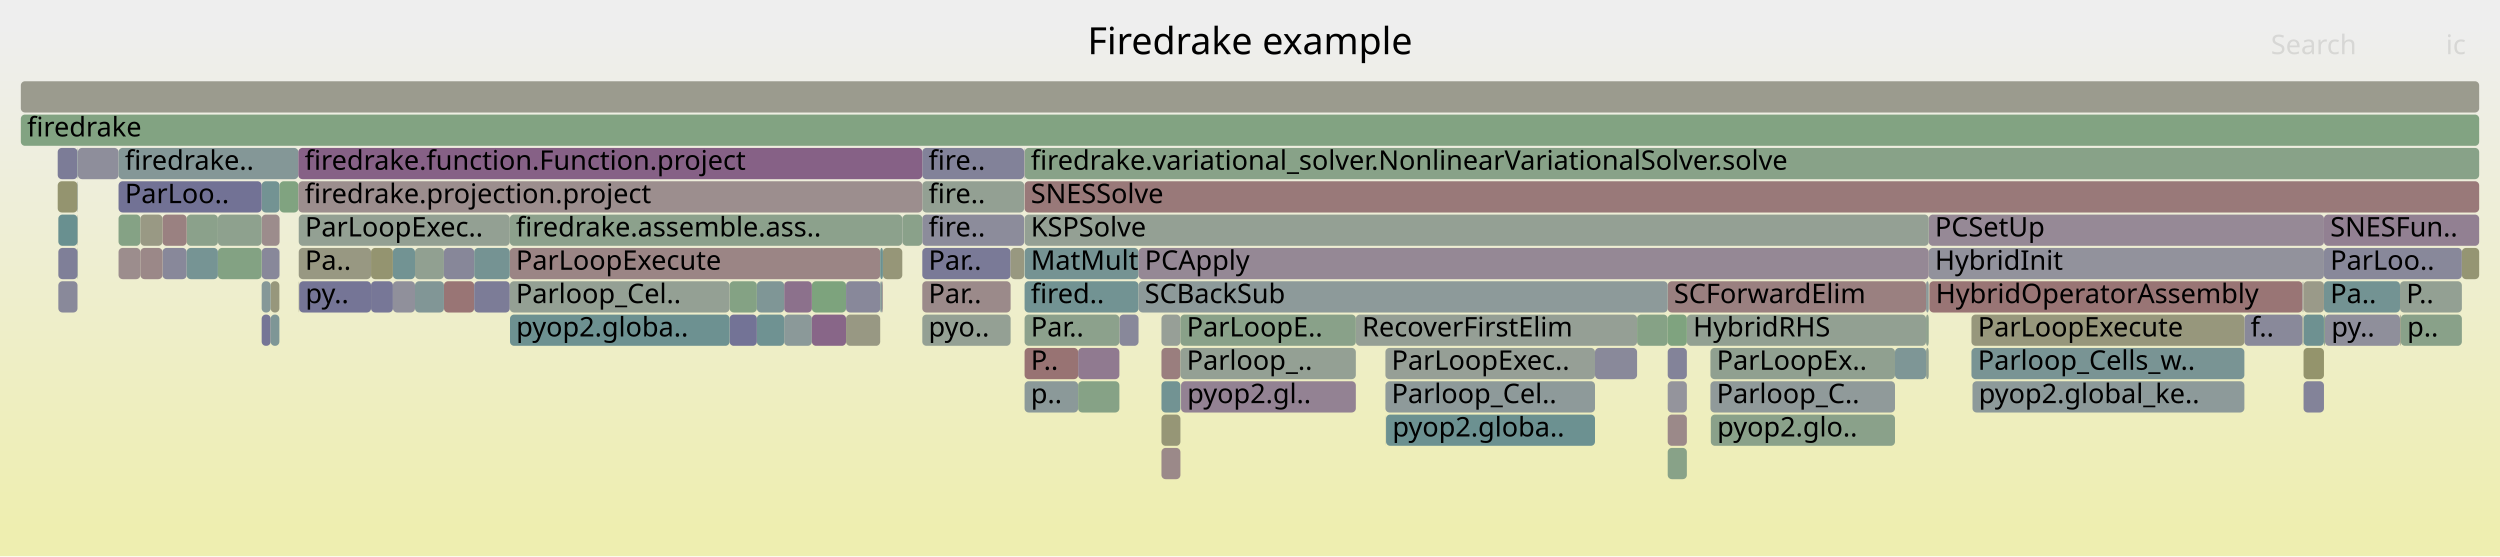
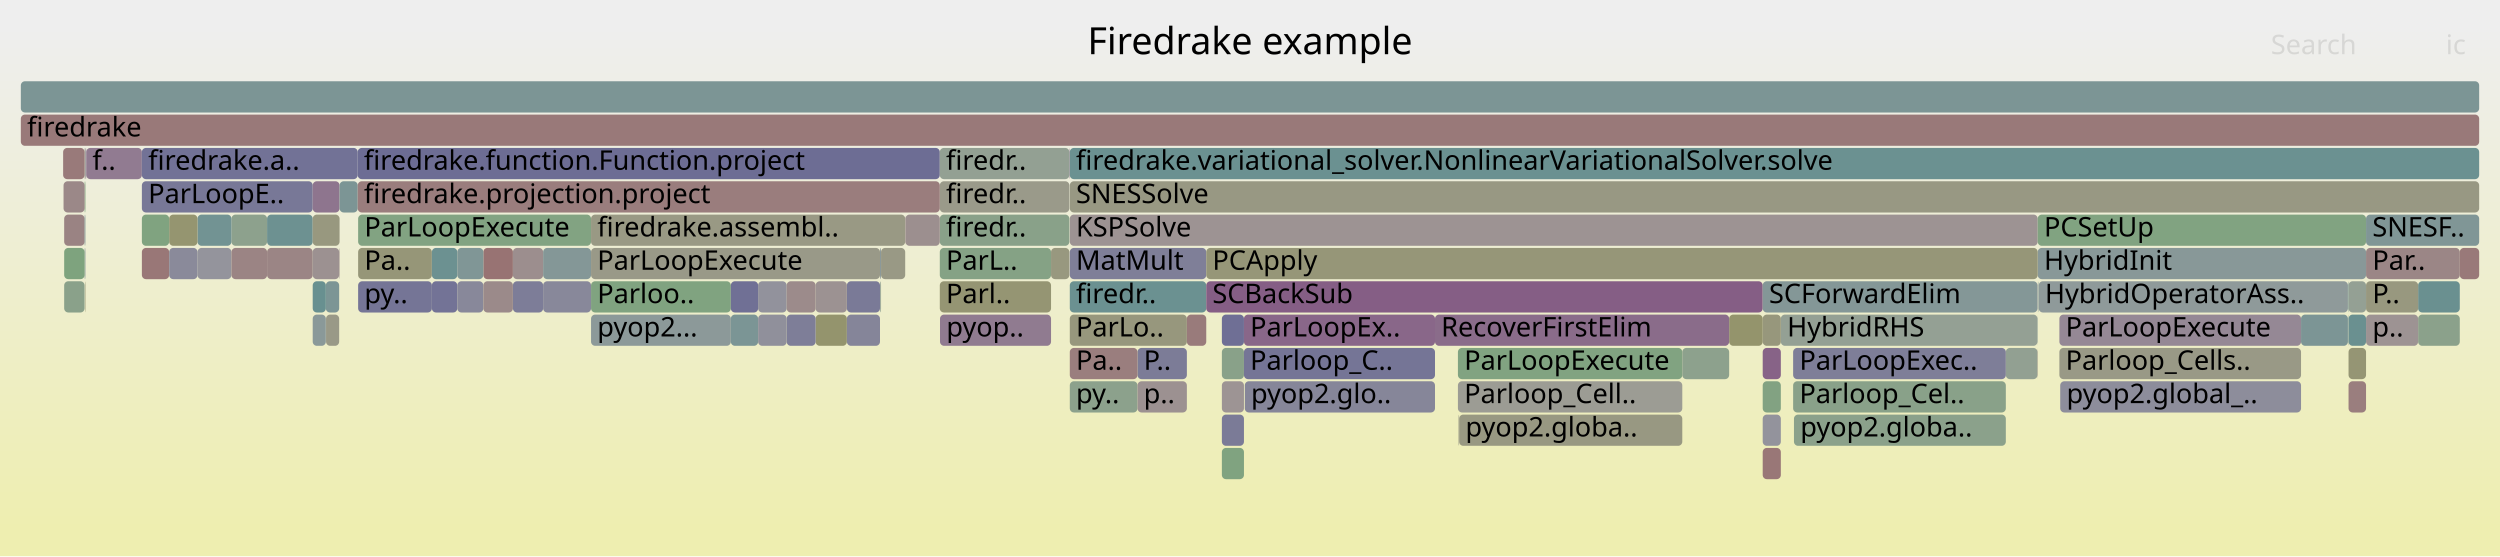
<svg xmlns="http://www.w3.org/2000/svg" version="1.1" width="1200" height="267" viewBox="0 0 1200 267">
  <defs>
    <linearGradient id="background" y1="0" y2="1" x1="0" x2="0">
      <stop stop-color="#eeeeee" offset="5%" />
      <stop stop-color="#eeeeb0" offset="95%" />
    </linearGradient>
  </defs>
  <style type="text/css">
	text { font-family:Verdana; font-size:13px; fill:rgb(0,0,0); }
	#search, #ignorecase { opacity:0.1; cursor:pointer; }
	#search:hover, #search.show, #ignorecase:hover, #ignorecase.show { opacity:1; }
	#subtitle { text-anchor:middle; font-color:rgb(160,160,160); }
	#title { text-anchor:middle; font-size:18px}
	#unzoom { cursor:pointer; }
	#frames &gt; *:hover { stroke:black; stroke-width:0.5; cursor:pointer; }
	.hide { display:none; }
	.parent { opacity:0.5; }
</style>
  <rect x="0.0" y="0" width="1200.0" height="267.0" fill="url(#background)" />
  <text id="title" x="600.00" y="26">Firedrake example</text>
  <text id="details" x="10.00" y="249"> </text>
  <text id="unzoom" x="10.00" y="26" class="hide">Reset Zoom</text>
  <text id="search" x="1090.00" y="26">Search</text>
  <text id="ignorecase" x="1174.00" y="26">ic</text>
  <text id="matched" x="1090.00" y="249"> </text>
  <g id="frames">
    <g>
-       <rect x="178.1" y="119" width="10.5" height="15.0" fill="rgb(148.419,148.419,111.568)" rx="2" ry="2" />
-       <text x="181.15" y="129.5" />
-     </g>
-     <g>
-       <rect x="491.8" y="167" width="25.7" height="15.0" fill="rgb(152.336,114.579,114.579)" rx="2" ry="2" />
-       <text x="494.79" y="177.5">P..</text>
-     </g>
-     <g>
-       <rect x="491.8" y="87" width="698.2" height="15.0" fill="rgb(153.18,121.046,121.046)" rx="2" ry="2" />
-       <text x="494.79" y="97.5">SNESSolve</text>
-     </g>
-     <g>
-       <rect x="56.9" y="103" width="10.5" height="15.0" fill="rgb(132.916,162.083,132.916)" rx="2" ry="2" />
-       <text x="59.95" y="113.5" />
-     </g>
-     <g>
-       <rect x="442.7" y="119" width="42.4" height="15.0" fill="rgb(121.513,121.513,150.938)" rx="2" ry="2" />
-       <text x="445.69" y="129.5">Par..</text>
-     </g>
-     <g>
-       <rect x="809.7" y="151" width="114.8" height="15.0" fill="rgb(145.959,159.96,145.959)" rx="2" ry="2" />
-       <text x="812.70" y="161.5">HybridRHS</text>
-     </g>
-     <g>
-       <rect x="1105.7" y="167" width="9.8" height="15.0" fill="rgb(147.752,147.752,108.339)" rx="2" ry="2" />
-       <text x="1108.73" y="177.5" />
-     </g>
-     <g>
-       <rect x="213.1" y="135" width="14.5" height="15.0" fill="rgb(152.607,116.652,116.652)" rx="2" ry="2" />
-       <text x="216.07" y="145.5" />
-     </g>
-     <g>
-       <rect x="227.6" y="135" width="17.1" height="15.0" fill="rgb(123.619,123.619,151.346)" rx="2" ry="2" />
-       <text x="230.61" y="145.5" />
-     </g>
-     <g>
-       <rect x="143.4" y="119" width="34.7" height="15.0" fill="rgb(152.25,152.25,130.136)" rx="2" ry="2" />
-       <text x="146.40" y="129.5">Pa..</text>
-     </g>
-     <g>
-       <rect x="125.6" y="103" width="8.6" height="15.0" fill="rgb(155.7,140.366,140.366)" rx="2" ry="2" />
-       <text x="128.56" y="113.5" />
-     </g>
-     <g>
-       <rect x="491.8" y="119" width="54.7" height="15.0" fill="rgb(117.169,147.414,147.414)" rx="2" ry="2" />
-       <text x="494.79" y="129.5">MatMult</text>
-     </g>
-     <g>
-       <rect x="125.6" y="87" width="8.6" height="15.0" fill="rgb(114.686,146.77,146.77)" rx="2" ry="2" />
-       <text x="128.56" y="97.5" />
-     </g>
-     <g>
-       <rect x="800.5" y="183" width="9.2" height="15.0" fill="rgb(148.039,148.039,156.072)" rx="2" ry="2" />
-       <text x="803.48" y="193.5" />
-     </g>
-     <g>
-       <rect x="27.7" y="71" width="9.5" height="15.0" fill="rgb(124.196,124.196,151.457)" rx="2" ry="2" />
-       <text x="30.70" y="81.5" />
-     </g>
-     <g>
-       <rect x="104.6" y="103" width="21.0" height="15.0" fill="rgb(142.464,160.529,142.464)" rx="2" ry="2" />
-       <text x="107.60" y="113.5" />
-     </g>
-     <g>
-       <rect x="389.7" y="135" width="16.4" height="15.0" fill="rgb(125.383,163.31,125.383)" rx="2" ry="2" />
-       <text x="392.73" y="145.5" />
-     </g>
-     <g>
-       <rect x="557.5" y="199" width="9.1" height="15.0" fill="rgb(149.782,149.782,118.176)" rx="2" ry="2" />
-       <text x="560.52" y="209.5" />
-     </g>
-     <g>
-       <rect x="78.0" y="119" width="11.6" height="15.0" fill="rgb(136.362,136.362,153.812)" rx="2" ry="2" />
-       <text x="80.97" y="129.5" />
-     </g>
-     <g>
-       <rect x="517.5" y="167" width="19.8" height="15.0" fill="rgb(143.81,121.639,143.81)" rx="2" ry="2" />
-       <text x="520.48" y="177.5" />
-     </g>
-     <g>
-       <rect x="37.4" y="71" width="19.5" height="15.0" fill="rgb(141.839,141.839,154.872)" rx="2" ry="2" />
-       <text x="40.44" y="81.5" />
-     </g>
-     <g>
-       <rect x="924.5" y="167" width="1.3" height="15.0" fill="rgb(144.538,160.191,144.538)" rx="2" ry="2" />
-       <text x="927.54" y="177.5" />
-     </g>
-     <g>
-       <rect x="1152.0" y="151" width="0.4" height="15.0" fill="rgb(152.44,152.44,131.057)" rx="2" ry="2" />
-       <text x="1155.03" y="161.5" />
-     </g>
-     <g>
-       <rect x="1116.0" y="151" width="36.0" height="15.0" fill="rgb(142.88,142.88,155.074)" rx="2" ry="2" />
-       <text x="1119.03" y="161.5">py..</text>
-     </g>
-     <g>
-       <rect x="800.5" y="167" width="9.2" height="15.0" fill="rgb(130.879,130.879,152.751)" rx="2" ry="2" />
-       <text x="803.48" y="177.5" />
-     </g>
-     <g>
-       <rect x="350.2" y="135" width="13.1" height="15.0" fill="rgb(131.549,162.306,131.549)" rx="2" ry="2" />
-       <text x="353.20" y="145.5" />
-     </g>
-     <g>
-       <rect x="27.7" y="87" width="9.5" height="15.0" fill="rgb(148.349,148.349,111.229)" rx="2" ry="2" />
-       <text x="30.70" y="97.5" />
-     </g>
-     <g>
-       <rect x="1105.7" y="151" width="9.8" height="15.0" fill="rgb(109.505,145.427,145.427)" rx="2" ry="2" />
-       <text x="1108.73" y="161.5" />
-     </g>
-     <g>
-       <rect x="1115.5" y="103" width="74.5" height="15.0" fill="rgb(146.463,128.435,146.463)" rx="2" ry="2" />
-       <text x="1118.52" y="113.5">SNESFun..</text>
-     </g>
-     <g>
-       <rect x="376.4" y="151" width="13.3" height="15.0" fill="rgb(138.835,153.031,153.031)" rx="2" ry="2" />
-       <text x="379.43" y="161.5" />
-     </g>
-     <g>
-       <rect x="37.2" y="119" width="0.2" height="15.0" fill="rgb(135.012,161.742,135.012)" rx="2" ry="2" />
-       <text x="40.25" y="129.5" />
-     </g>
-     <g>
-       <rect x="89.6" y="103" width="15.0" height="15.0" fill="rgb(139.164,161.066,139.164)" rx="2" ry="2" />
-       <text x="92.63" y="113.5" />
-     </g>
-     <g>
-       <rect x="37.2" y="87" width="0.2" height="15.0" fill="rgb(135.421,152.146,152.146)" rx="2" ry="2" />
-       <text x="40.25" y="97.5" />
-     </g>
-     <g>
-       <rect x="199.2" y="119" width="13.9" height="15.0" fill="rgb(144.959,160.123,144.959)" rx="2" ry="2" />
-       <text x="202.17" y="129.5" />
-     </g>
-     <g>
-       <rect x="442.7" y="87" width="48.9" height="15.0" fill="rgb(146.77,159.828,146.77)" rx="2" ry="2" />
-       <text x="445.69" y="97.5">fire..</text>
-     </g>
-     <g>
-       <rect x="926.1" y="135" width="179.1" height="15.0" fill="rgb(152.712,117.455,117.455)" rx="2" ry="2" />
-       <text x="929.14" y="145.5">HybridOperatorAssembly</text>
-     </g>
-     <g>
-       <rect x="56.9" y="119" width="10.5" height="15.0" fill="rgb(155.774,140.935,140.935)" rx="2" ry="2" />
-       <text x="59.95" y="129.5" />
-     </g>
-     <g>
-       <rect x="485.1" y="119" width="6.5" height="15.0" fill="rgb(151.708,151.708,127.506)" rx="2" ry="2" />
-       <text x="488.08" y="129.5" />
-     </g>
-     <g>
-       <rect x="1115.5" y="135" width="36.5" height="15.0" fill="rgb(115.407,146.957,146.957)" rx="2" ry="2" />
-       <text x="1118.52" y="145.5">Pa..</text>
-     </g>
-     <g>
-       <rect x="143.4" y="135" width="0.2" height="15.0" fill="rgb(151.759,151.759,127.754)" rx="2" ry="2" />
-       <text x="146.40" y="145.5" />
-     </g>
-     <g>
-       <rect x="406.1" y="135" width="16.4" height="15.0" fill="rgb(136.126,136.126,153.766)" rx="2" ry="2" />
-       <text x="409.06" y="145.5" />
-     </g>
-     <g>
-       <rect x="129.9" y="135" width="4.2" height="15.0" fill="rgb(150.971,150.971,123.936)" rx="2" ry="2" />
-       <text x="132.86" y="145.5" />
-     </g>
-     <g>
-       <rect x="244.7" y="119" width="177.8" height="15.0" fill="rgb(154.772,133.254,133.254)" rx="2" ry="2" />
-       <text x="247.65" y="129.5">ParLoopExecute</text>
-     </g>
-     <g>
-       <rect x="1115.5" y="119" width="66.2" height="15.0" fill="rgb(135.758,135.758,153.695)" rx="2" ry="2" />
-       <text x="1118.52" y="129.5">ParLoo..</text>
-     </g>
-     <g>
-       <rect x="650.8" y="151" width="135.0" height="15.0" fill="rgb(149.011,159.463,149.011)" rx="2" ry="2" />
-       <text x="653.81" y="161.5">RecoverFirstElim</text>
-     </g>
-     <g>
-       <rect x="925.8" y="119" width="189.7" height="15.0" fill="rgb(145.721,145.721,155.623)" rx="2" ry="2" />
-       <text x="928.76" y="129.5">HybridInit</text>
-     </g>
-     <g>
-       <rect x="1105.6" y="135" width="0.1" height="15.0" fill="rgb(156.263,144.686,144.686)" rx="2" ry="2" />
-       <text x="1108.55" y="145.5" />
-     </g>
-     <g>
-       <rect x="1077.3" y="151" width="27.9" height="15.0" fill="rgb(136.987,136.987,153.933)" rx="2" ry="2" />
-       <text x="1080.28" y="161.5">f..</text>
-     </g>
-     <g>
-       <rect x="821.2" y="199" width="88.4" height="15.0" fill="rgb(138.033,161.251,138.033)" rx="2" ry="2" />
-       <text x="824.23" y="209.5">pyop2.glo..</text>
-     </g>
-     <g>
-       <rect x="422.5" y="135" width="0.9" height="15.0" fill="rgb(132.571,151.407,151.407)" rx="2" ry="2" />
-       <text x="425.54" y="145.5" />
-     </g>
-     <g>
-       <rect x="537.3" y="151" width="9.2" height="15.0" fill="rgb(136.153,136.153,153.772)" rx="2" ry="2" />
-       <text x="540.25" y="161.5" />
-     </g>
-     <g>
-       <rect x="244.7" y="135" width="105.5" height="15.0" fill="rgb(148.272,159.584,148.272)" rx="2" ry="2" />
-       <text x="247.65" y="145.5">Parloop_Cel..</text>
-     </g>
-     <g>
-       <rect x="78.0" y="103" width="11.6" height="15.0" fill="rgb(154.261,129.337,129.337)" rx="2" ry="2" />
-       <text x="80.97" y="113.5" />
-     </g>
-     <g>
-       <rect x="557.5" y="215" width="9.1" height="15.0" fill="rgb(155.313,137.397,137.397)" rx="2" ry="2" />
-       <text x="560.52" y="225.5" />
-     </g>
-     <g>
-       <rect x="557.5" y="151" width="9.1" height="15.0" fill="rgb(150.96,159.146,150.96)" rx="2" ry="2" />
-       <text x="560.52" y="161.5" />
-     </g>
-     <g>
-       <rect x="67.4" y="103" width="10.6" height="15.0" fill="rgb(152.714,152.714,132.381)" rx="2" ry="2" />
-       <text x="70.45" y="113.5" />
-     </g>
-     <g>
-       <rect x="800.5" y="151" width="9.2" height="15.0" fill="rgb(126.78,163.082,126.78)" rx="2" ry="2" />
-       <text x="803.48" y="161.5" />
-     </g>
-     <g>
-       <rect x="178.1" y="135" width="10.5" height="15.0" fill="rgb(119.419,119.419,150.533)" rx="2" ry="2" />
-       <text x="181.15" y="145.5" />
-     </g>
-     <g>
-       <rect x="665.3" y="199" width="100.3" height="15.0" fill="rgb(107.737,144.969,144.969)" rx="2" ry="2" />
-       <text x="668.34" y="209.5">pyop2.globa..</text>
-     </g>
-     <g>
-       <rect x="442.7" y="151" width="42.4" height="15.0" fill="rgb(148.369,159.568,148.369)" rx="2" ry="2" />
-       <text x="445.69" y="161.5">pyo..</text>
-     </g>
-     <g>
-       <rect x="28.0" y="135" width="9.2" height="15.0" fill="rgb(136.735,136.735,153.884)" rx="2" ry="2" />
-       <text x="31.05" y="145.5" />
-     </g>
-     <g>
-       <rect x="800.5" y="215" width="9.2" height="15.0" fill="rgb(135.541,161.656,135.541)" rx="2" ry="2" />
-       <text x="803.48" y="225.5" />
-     </g>
-     <g>
-       <rect x="491.8" y="183" width="25.7" height="15.0" fill="rgb(138.97,153.066,153.066)" rx="2" ry="2" />
-       <text x="494.79" y="193.5">p..</text>
-     </g>
-     <g>
-       <rect x="1115.5" y="151" width="0.5" height="15.0" fill="rgb(139.506,161.011,139.506)" rx="2" ry="2" />
-       <text x="1118.52" y="161.5" />
-     </g>
-     <g>
-       <rect x="1152.4" y="151" width="29.3" height="15.0" fill="rgb(137.038,161.412,137.038)" rx="2" ry="2" />
-       <text x="1155.43" y="161.5">p..</text>
-     </g>
-     <g>
-       <rect x="946.8" y="183" width="130.5" height="15.0" fill="rgb(140.792,153.539,153.539)" rx="2" ry="2" />
-       <text x="949.76" y="193.5">pyop2.global_ke..</text>
-     </g>
-     <g>
-       <rect x="517.5" y="183" width="19.8" height="15.0" fill="rgb(134.216,161.872,134.216)" rx="2" ry="2" />
-       <text x="520.48" y="193.5" />
-     </g>
-     <g>
-       <rect x="37.2" y="71" width="0.2" height="15.0" fill="rgb(130.717,150.927,150.927)" rx="2" ry="2" />
-       <text x="40.25" y="81.5" />
-     </g>
-     <g>
-       <rect x="227.6" y="119" width="17.1" height="15.0" fill="rgb(117.051,147.384,147.384)" rx="2" ry="2" />
-       <text x="230.61" y="129.5" />
-     </g>
-     <g>
-       <rect x="557.5" y="183" width="9.1" height="15.0" fill="rgb(113.864,146.557,146.557)" rx="2" ry="2" />
-       <text x="560.52" y="193.5" />
-     </g>
-     <g>
-       <rect x="10.0" y="39" width="1180.0" height="15.0" fill="rgb(154.795,154.795,142.47)" rx="2" ry="2" />
+       <rect x="283.7" y="135" width="67.1" height="15.0" fill="rgb(127.813,162.914,127.813)" rx="2" ry="2" />
+       <text x="286.69" y="145.5">Parloo..</text>
+     </g>
+     <g>
+       <rect x="846.1" y="183" width="8.7" height="15.0" fill="rgb(130.436,162.487,130.436)" rx="2" ry="2" />
+       <text x="849.12" y="193.5" />
+     </g>
+     <g>
+       <rect x="451.1" y="87" width="62.2" height="15.0" fill="rgb(153.949,153.949,138.368)" rx="2" ry="2" />
+       <text x="454.10" y="97.5">firedr..</text>
+     </g>
+     <g>
+       <rect x="128.2" y="119" width="21.9" height="15.0" fill="rgb(154.71,132.776,132.776)" rx="2" ry="2" />
+       <text x="131.17" y="129.5" />
+     </g>
+     <g>
+       <rect x="513.5" y="103" width="464.6" height="15.0" fill="rgb(156.53,146.727,146.727)" rx="2" ry="2" />
+       <text x="516.48" y="113.5">KSPSolve</text>
+     </g>
+     <g>
+       <rect x="1135.7" y="103" width="54.3" height="15.0" fill="rgb(128.443,150.337,150.337)" rx="2" ry="2" />
+       <text x="1138.74" y="113.5">SNESF..</text>
+     </g>
+     <g>
+       <rect x="150.1" y="151" width="6.3" height="15.0" fill="rgb(138.238,152.876,152.876)" rx="2" ry="2" />
+       <text x="153.14" y="161.5" />
+     </g>
+     <g>
+       <rect x="434.5" y="103" width="0.1" height="15.0" fill="rgb(154.061,127.804,127.804)" rx="2" ry="2" />
+       <text x="437.47" y="113.5" />
+     </g>
+     <g>
+       <rect x="586.5" y="183" width="10.6" height="15.0" fill="rgb(156.69,147.959,147.959)" rx="2" ry="2" />
+       <text x="589.47" y="193.5" />
+     </g>
+     <g>
+       <rect x="283.7" y="151" width="67.1" height="15.0" fill="rgb(140.361,153.427,153.427)" rx="2" ry="2" />
+       <text x="286.69" y="161.5">pyop2...</text>
+     </g>
+     <g>
+       <rect x="207.3" y="135" width="12.2" height="15.0" fill="rgb(115.354,115.354,149.746)" rx="2" ry="2" />
+       <text x="210.31" y="145.5" />
+     </g>
+     <g>
+       <rect x="513.5" y="135" width="65.5" height="15.0" fill="rgb(107.474,144.901,144.901)" rx="2" ry="2" />
+       <text x="516.48" y="145.5">firedr..</text>
+     </g>
+     <g>
+       <rect x="451.1" y="103" width="62.2" height="15.0" fill="rgb(136.83,161.446,136.83)" rx="2" ry="2" />
+       <text x="454.10" y="113.5">firedr..</text>
+     </g>
+     <g>
+       <rect x="30.8" y="135" width="9.8" height="15.0" fill="rgb(138.383,161.193,138.383)" rx="2" ry="2" />
+       <text x="33.76" y="145.5" />
+     </g>
+     <g>
+       <rect x="861.1" y="199" width="101.7" height="15.0" fill="rgb(139.287,161.046,139.287)" rx="2" ry="2" />
+       <text x="864.14" y="209.5">pyop2.globa..</text>
+     </g>
+     <g>
+       <rect x="988.5" y="167" width="116.0" height="15.0" fill="rgb(152.95,152.95,133.525)" rx="2" ry="2" />
+       <text x="991.49" y="177.5">Parloop_Cells..</text>
+     </g>
+     <g>
+       <rect x="597.1" y="151" width="91.7" height="15.0" fill="rgb(136.582,103.116,136.582)" rx="2" ry="2" />
+       <text x="600.06" y="161.5">ParLoopEx..</text>
+     </g>
+     <g>
+       <rect x="422.4" y="135" width="0.3" height="15.0" fill="rgb(146.508,146.508,155.776)" rx="2" ry="2" />
+       <text x="425.37" y="145.5" />
+     </g>
+     <g>
+       <rect x="111.1" y="103" width="17.1" height="15.0" fill="rgb(140.533,160.844,140.533)" rx="2" ry="2" />
+       <text x="114.07" y="113.5" />
+     </g>
+     <g>
+       <rect x="854.8" y="151" width="123.2" height="15.0" fill="rgb(147.839,159.654,147.839)" rx="2" ry="2" />
+       <text x="857.84" y="161.5">HybridRHS</text>
+     </g>
+     <g>
+       <rect x="10.0" y="55" width="1180.0" height="15.0" fill="rgb(153.18,121.05,121.05)" rx="2" ry="2" />
+       <text x="13.00" y="65.5">firedrake</text>
+     </g>
+     <g>
+       <rect x="1127.2" y="135" width="0.1" height="15.0" fill="rgb(142.081,153.873,153.873)" rx="2" ry="2" />
+       <text x="1130.20" y="145.5" />
+     </g>
+     <g>
+       <rect x="232.0" y="119" width="14.2" height="15.0" fill="rgb(152.363,114.786,114.786)" rx="2" ry="2" />
+       <text x="234.96" y="129.5" />
+     </g>
+     <g>
+       <rect x="988.9" y="183" width="115.6" height="15.0" fill="rgb(141.378,141.378,154.783)" rx="2" ry="2" />
+       <text x="991.94" y="193.5">pyop2.global_..</text>
+     </g>
+     <g>
+       <rect x="156.4" y="135" width="6.4" height="15.0" fill="rgb(123.687,149.104,149.104)" rx="2" ry="2" />
+       <text x="159.41" y="145.5" />
+     </g>
+     <g>
+       <rect x="246.2" y="135" width="14.5" height="15.0" fill="rgb(124.898,124.898,151.593)" rx="2" ry="2" />
+       <text x="249.24" y="145.5" />
+     </g>
+     <g>
+       <rect x="10.0" y="39" width="1180.0" height="15.0" fill="rgb(124.397,149.288,149.288)" rx="2" ry="2" />
      <text x="13.00" y="49.5" />
    </g>
    <g>
-       <rect x="213.1" y="119" width="14.5" height="15.0" fill="rgb(134.527,134.527,153.457)" rx="2" ry="2" />
-       <text x="216.07" y="129.5" />
-     </g>
-     <g>
-       <rect x="37.2" y="103" width="0.2" height="15.0" fill="rgb(152.028,152.028,129.056)" rx="2" ry="2" />
-       <text x="40.25" y="113.5" />
-     </g>
-     <g>
-       <rect x="800.5" y="135" width="124.0" height="15.0" fill="rgb(154.098,128.088,128.088)" rx="2" ry="2" />
-       <text x="803.48" y="145.5">SCForwardElim</text>
-     </g>
-     <g>
-       <rect x="376.4" y="135" width="13.3" height="15.0" fill="rgb(140.495,113.144,140.495)" rx="2" ry="2" />
-       <text x="379.43" y="145.5" />
-     </g>
-     <g>
-       <rect x="442.7" y="135" width="42.4" height="15.0" fill="rgb(155.428,138.281,138.281)" rx="2" ry="2" />
-       <text x="445.69" y="145.5">Par..</text>
-     </g>
-     <g>
-       <rect x="665.0" y="167" width="100.6" height="15.0" fill="rgb(150.131,159.281,150.131)" rx="2" ry="2" />
-       <text x="667.95" y="177.5">ParLoopExec..</text>
-     </g>
-     <g>
-       <rect x="491.8" y="151" width="45.5" height="15.0" fill="rgb(139.681,160.982,139.681)" rx="2" ry="2" />
-       <text x="494.79" y="161.5">Par..</text>
-     </g>
-     <g>
-       <rect x="28.0" y="119" width="9.2" height="15.0" fill="rgb(126.919,126.919,151.984)" rx="2" ry="2" />
-       <text x="31.05" y="129.5" />
-     </g>
-     <g>
-       <rect x="442.7" y="103" width="48.9" height="15.0" fill="rgb(140.498,140.498,154.613)" rx="2" ry="2" />
-       <text x="445.69" y="113.5">fire..</text>
-     </g>
-     <g>
-       <rect x="423.4" y="135" width="0.4" height="15.0" fill="rgb(156.123,143.613,143.613)" rx="2" ry="2" />
-       <text x="426.43" y="145.5" />
-     </g>
-     <g>
-       <rect x="1105.7" y="183" width="9.8" height="15.0" fill="rgb(130.981,130.981,152.77)" rx="2" ry="2" />
-       <text x="1108.73" y="193.5" />
-     </g>
-     <g>
-       <rect x="143.6" y="135" width="34.5" height="15.0" fill="rgb(116.575,116.575,149.982)" rx="2" ry="2" />
-       <text x="146.60" y="145.5">py..</text>
-     </g>
-     <g>
-       <rect x="925.8" y="103" width="189.7" height="15.0" fill="rgb(149.764,136.895,149.764)" rx="2" ry="2" />
-       <text x="928.76" y="113.5">PCSetUp</text>
-     </g>
-     <g>
-       <rect x="442.7" y="71" width="48.9" height="15.0" fill="rgb(129.898,129.898,152.561)" rx="2" ry="2" />
-       <text x="445.69" y="81.5">fire..</text>
-     </g>
-     <g>
-       <rect x="946.3" y="167" width="131.0" height="15.0" fill="rgb(120.821,148.361,148.361)" rx="2" ry="2" />
-       <text x="949.35" y="177.5">Parloop_Cells_w..</text>
-     </g>
-     <g>
-       <rect x="125.6" y="151" width="4.3" height="15.0" fill="rgb(118.371,118.371,150.33)" rx="2" ry="2" />
-       <text x="128.56" y="161.5" />
-     </g>
-     <g>
-       <rect x="56.9" y="71" width="86.3" height="15.0" fill="rgb(131.718,151.186,151.186)" rx="2" ry="2" />
-       <text x="59.95" y="81.5">firedrake..</text>
-     </g>
-     <g>
-       <rect x="491.8" y="135" width="54.7" height="15.0" fill="rgb(113.932,146.575,146.575)" rx="2" ry="2" />
-       <text x="494.79" y="145.5">fired..</text>
-     </g>
-     <g>
-       <rect x="134.1" y="119" width="0.1" height="15.0" fill="rgb(130.473,130.473,152.672)" rx="2" ry="2" />
-       <text x="137.07" y="129.5" />
-     </g>
-     <g>
-       <rect x="821.0" y="183" width="88.6" height="15.0" fill="rgb(144.492,154.498,154.498)" rx="2" ry="2" />
-       <text x="824.00" y="193.5">Parloop_C..</text>
-     </g>
-     <g>
-       <rect x="129.9" y="151" width="4.2" height="15.0" fill="rgb(125.784,149.648,149.648)" rx="2" ry="2" />
-       <text x="132.86" y="161.5" />
-     </g>
-     <g>
-       <rect x="188.6" y="135" width="10.6" height="15.0" fill="rgb(144.12,144.12,155.314)" rx="2" ry="2" />
-       <text x="191.58" y="145.5" />
-     </g>
-     <g>
-       <rect x="566.6" y="151" width="84.2" height="15.0" fill="rgb(136.945,161.428,136.945)" rx="2" ry="2" />
-       <text x="569.61" y="161.5">ParLoopE..</text>
-     </g>
-     <g>
-       <rect x="566.9" y="183" width="83.9" height="15.0" fill="rgb(147.137,130.164,147.137)" rx="2" ry="2" />
-       <text x="569.85" y="193.5">pyop2.gl..</text>
-     </g>
-     <g>
-       <rect x="28.0" y="103" width="9.2" height="15.0" fill="rgb(104.846,144.219,144.219)" rx="2" ry="2" />
-       <text x="31.05" y="113.5" />
-     </g>
-     <g>
-       <rect x="125.6" y="135" width="4.3" height="15.0" fill="rgb(132.997,151.518,151.518)" rx="2" ry="2" />
-       <text x="128.56" y="145.5" />
-     </g>
-     <g>
-       <rect x="89.6" y="119" width="15.0" height="15.0" fill="rgb(117.87,147.596,147.596)" rx="2" ry="2" />
-       <text x="92.63" y="129.5" />
-     </g>
-     <g>
-       <rect x="1105.4" y="151" width="0.2" height="15.0" fill="rgb(154.906,154.906,143.007)" rx="2" ry="2" />
-       <text x="1108.40" y="161.5" />
-     </g>
-     <g>
-       <rect x="546.5" y="119" width="379.3" height="15.0" fill="rgb(149.41,135.988,149.41)" rx="2" ry="2" />
-       <text x="549.46" y="129.5">PCApply</text>
-     </g>
-     <g>
-       <rect x="363.3" y="151" width="13.1" height="15.0" fill="rgb(111.322,145.898,145.898)" rx="2" ry="2" />
-       <text x="366.27" y="161.5" />
-     </g>
-     <g>
-       <rect x="1105.7" y="135" width="9.8" height="15.0" fill="rgb(153.656,153.656,136.95)" rx="2" ry="2" />
-       <text x="1108.73" y="145.5" />
-     </g>
-     <g>
-       <rect x="557.5" y="167" width="9.1" height="15.0" fill="rgb(153.854,126.211,126.211)" rx="2" ry="2" />
-       <text x="560.52" y="177.5" />
-     </g>
-     <g>
-       <rect x="800.5" y="199" width="9.2" height="15.0" fill="rgb(155.303,137.32,137.32)" rx="2" ry="2" />
-       <text x="803.48" y="209.5" />
-     </g>
-     <g>
-       <rect x="10.0" y="55" width="1180.0" height="15.0" fill="rgb(129.811,162.589,129.811)" rx="2" ry="2" />
-       <text x="13.00" y="65.5">firedrake</text>
-     </g>
-     <g>
-       <rect x="1152.0" y="135" width="29.7" height="15.0" fill="rgb(147.021,159.787,147.021)" rx="2" ry="2" />
-       <text x="1155.03" y="145.5">P..</text>
-     </g>
-     <g>
-       <rect x="946.3" y="151" width="131.0" height="15.0" fill="rgb(151.074,151.074,124.435)" rx="2" ry="2" />
-       <text x="949.35" y="161.5">ParLoopExecute</text>
-     </g>
-     <g>
-       <rect x="199.2" y="135" width="13.9" height="15.0" fill="rgb(128.871,150.448,150.448)" rx="2" ry="2" />
-       <text x="202.17" y="145.5" />
-     </g>
-     <g>
-       <rect x="143.4" y="103" width="101.3" height="15.0" fill="rgb(147.059,159.781,147.059)" rx="2" ry="2" />
-       <text x="146.40" y="113.5">ParLoopExec..</text>
-     </g>
-     <g>
-       <rect x="1105.2" y="135" width="0.2" height="15.0" fill="rgb(141.118,141.118,154.733)" rx="2" ry="2" />
-       <text x="1108.23" y="145.5" />
-     </g>
-     <g>
-       <rect x="924.5" y="135" width="1.3" height="15.0" fill="rgb(139.028,153.081,153.081)" rx="2" ry="2" />
-       <text x="927.54" y="145.5" />
-     </g>
-     <g>
-       <rect x="665.2" y="199" width="0.1" height="15.0" fill="rgb(153.509,153.509,136.236)" rx="2" ry="2" />
-       <text x="668.18" y="209.5" />
-     </g>
-     <g>
-       <rect x="821.0" y="167" width="88.6" height="15.0" fill="rgb(143.895,160.296,143.895)" rx="2" ry="2" />
-       <text x="824.00" y="177.5">ParLoopEx..</text>
-     </g>
-     <g>
-       <rect x="491.8" y="71" width="698.2" height="15.0" fill="rgb(135.682,161.633,135.682)" rx="2" ry="2" />
-       <text x="494.79" y="81.5">firedrake.variational_solver.NonlinearVariationalSolver.solve</text>
-     </g>
-     <g>
-       <rect x="389.7" y="151" width="16.4" height="15.0" fill="rgb(136.339,102.494,136.339)" rx="2" ry="2" />
-       <text x="392.73" y="161.5" />
-     </g>
-     <g>
-       <rect x="56.9" y="87" width="68.7" height="15.0" fill="rgb(113.525,113.525,149.392)" rx="2" ry="2" />
-       <text x="59.95" y="97.5">ParLoo..</text>
-     </g>
-     <g>
-       <rect x="785.8" y="151" width="14.7" height="15.0" fill="rgb(133.953,161.915,133.953)" rx="2" ry="2" />
-       <text x="788.85" y="161.5" />
-     </g>
-     <g>
-       <rect x="423.8" y="119" width="9.3" height="15.0" fill="rgb(150.232,150.232,120.356)" rx="2" ry="2" />
-       <text x="426.78" y="129.5" />
-     </g>
-     <g>
-       <rect x="244.7" y="103" width="188.4" height="15.0" fill="rgb(139.703,160.979,139.703)" rx="2" ry="2" />
-       <text x="247.65" y="113.5">firedrake.assemble.ass..</text>
-     </g>
-     <g>
-       <rect x="433.1" y="103" width="0.1" height="15.0" fill="rgb(119.469,119.469,150.542)" rx="2" ry="2" />
-       <text x="436.07" y="113.5" />
-     </g>
-     <g>
-       <rect x="765.6" y="167" width="20.2" height="15.0" fill="rgb(137.416,137.416,154.016)" rx="2" ry="2" />
-       <text x="768.59" y="177.5" />
-     </g>
-     <g>
-       <rect x="406.1" y="151" width="16.4" height="15.0" fill="rgb(152.412,152.412,130.917)" rx="2" ry="2" />
-       <text x="409.06" y="161.5" />
-     </g>
-     <g>
-       <rect x="188.6" y="119" width="10.6" height="15.0" fill="rgb(114.187,146.641,146.641)" rx="2" ry="2" />
-       <text x="191.58" y="129.5" />
-     </g>
-     <g>
-       <rect x="67.4" y="119" width="10.6" height="15.0" fill="rgb(155.088,135.677,135.677)" rx="2" ry="2" />
-       <text x="70.45" y="129.5" />
-     </g>
-     <g>
-       <rect x="924.5" y="151" width="1.3" height="15.0" fill="rgb(141.822,160.634,141.822)" rx="2" ry="2" />
-       <text x="927.54" y="161.5" />
-     </g>
-     <g>
-       <rect x="546.5" y="135" width="254.0" height="15.0" fill="rgb(140.758,153.53,153.53)" rx="2" ry="2" />
-       <text x="549.46" y="145.5">SCBackSub</text>
-     </g>
-     <g>
-       <rect x="433.2" y="103" width="9.5" height="15.0" fill="rgb(137.897,161.273,137.897)" rx="2" ry="2" />
-       <text x="436.21" y="113.5" />
-     </g>
-     <g>
-       <rect x="909.6" y="167" width="14.9" height="15.0" fill="rgb(125.639,149.61,149.61)" rx="2" ry="2" />
-       <text x="912.62" y="177.5" />
-     </g>
-     <g>
-       <rect x="350.2" y="151" width="13.1" height="15.0" fill="rgb(114.52,114.52,149.584)" rx="2" ry="2" />
-       <text x="353.20" y="161.5" />
-     </g>
-     <g>
-       <rect x="363.3" y="135" width="13.1" height="15.0" fill="rgb(127.461,150.082,150.082)" rx="2" ry="2" />
-       <text x="366.27" y="145.5" />
-     </g>
-     <g>
-       <rect x="491.8" y="103" width="434.0" height="15.0" fill="rgb(147.715,159.674,147.715)" rx="2" ry="2" />
-       <text x="494.79" y="113.5">KSPSolve</text>
-     </g>
-     <g>
-       <rect x="244.8" y="151" width="105.4" height="15.0" fill="rgb(108.98,145.291,145.291)" rx="2" ry="2" />
-       <text x="247.77" y="161.5">pyop2.globa..</text>
-     </g>
-     <g>
-       <rect x="1105.2" y="151" width="0.2" height="15.0" fill="rgb(155.48,155.48,145.79)" rx="2" ry="2" />
-       <text x="1108.23" y="161.5" />
-     </g>
-     <g>
-       <rect x="134.2" y="87" width="9.0" height="15.0" fill="rgb(128.186,162.853,128.186)" rx="2" ry="2" />
-       <text x="137.23" y="97.5" />
-     </g>
-     <g>
-       <rect x="143.2" y="87" width="299.5" height="15.0" fill="rgb(155.968,142.42,142.42)" rx="2" ry="2" />
-       <text x="146.25" y="97.5">firedrake.projection.project</text>
-     </g>
-     <g>
-       <rect x="1105.4" y="135" width="0.2" height="15.0" fill="rgb(153.956,153.956,138.403)" rx="2" ry="2" />
-       <text x="1108.40" y="145.5" />
-     </g>
-     <g>
-       <rect x="665.0" y="183" width="100.6" height="15.0" fill="rgb(142.16,153.893,153.893)" rx="2" ry="2" />
-       <text x="667.95" y="193.5">Parloop_Cel..</text>
-     </g>
-     <g>
-       <rect x="125.6" y="119" width="8.5" height="15.0" fill="rgb(135.751,135.751,153.694)" rx="2" ry="2" />
-       <text x="128.56" y="129.5" />
-     </g>
-     <g>
-       <rect x="143.2" y="71" width="299.5" height="15.0" fill="rgb(134.026,96.568,134.026)" rx="2" ry="2" />
-       <text x="146.25" y="81.5">firedrake.function.Function.project</text>
-     </g>
-     <g>
-       <rect x="566.6" y="167" width="84.2" height="15.0" fill="rgb(148.316,159.576,148.316)" rx="2" ry="2" />
-       <text x="569.61" y="177.5">Parloop_..</text>
-     </g>
-     <g>
-       <rect x="1181.7" y="119" width="8.3" height="15.0" fill="rgb(149.112,149.112,114.929)" rx="2" ry="2" />
-       <text x="1184.68" y="129.5" />
-     </g>
-     <g>
-       <rect x="104.6" y="119" width="21.0" height="15.0" fill="rgb(130.869,162.417,130.869)" rx="2" ry="2" />
-       <text x="107.60" y="129.5" />
-     </g>
-     <g>
-       <rect x="491.6" y="71" width="0.2" height="15.0" fill="rgb(148.755,134.311,148.755)" rx="2" ry="2" />
-       <text x="494.64" y="81.5" />
-     </g>
-     <g>
-       <rect x="422.5" y="119" width="1.3" height="15.0" fill="rgb(106.847,144.738,144.738)" rx="2" ry="2" />
-       <text x="425.54" y="129.5" />
+       <rect x="350.8" y="151" width="13.1" height="15.0" fill="rgb(122.863,148.89,148.89)" rx="2" ry="2" />
+       <text x="353.80" y="161.5" />
+     </g>
+     <g>
+       <rect x="40.6" y="71" width="0.4" height="15.0" fill="rgb(152.963,152.963,133.59)" rx="2" ry="2" />
+       <text x="43.61" y="81.5" />
+     </g>
+     <g>
+       <rect x="68.1" y="119" width="13.1" height="15.0" fill="rgb(152.945,119.248,119.248)" rx="2" ry="2" />
+       <text x="71.15" y="129.5" />
+     </g>
+     <g>
+       <rect x="171.7" y="71" width="279.4" height="15.0" fill="rgb(108.838,108.838,148.485)" rx="2" ry="2" />
+       <text x="174.68" y="81.5">firedrake.function.Function.project</text>
+     </g>
+     <g>
+       <rect x="451.1" y="135" width="53.4" height="15.0" fill="rgb(149.078,149.078,114.765)" rx="2" ry="2" />
+       <text x="454.10" y="145.5">Parl..</text>
+     </g>
+     <g>
+       <rect x="1127.0" y="151" width="0.2" height="15.0" fill="rgb(129.625,150.644,150.644)" rx="2" ry="2" />
+       <text x="1130.05" y="161.5" />
+     </g>
+     <g>
+       <rect x="128.2" y="103" width="21.9" height="15.0" fill="rgb(108.83,145.252,145.252)" rx="2" ry="2" />
+       <text x="131.17" y="113.5" />
+     </g>
+     <g>
+       <rect x="219.5" y="135" width="12.5" height="15.0" fill="rgb(136.085,136.085,153.758)" rx="2" ry="2" />
+       <text x="222.48" y="145.5" />
+     </g>
+     <g>
+       <rect x="586.5" y="167" width="10.6" height="15.0" fill="rgb(136.773,161.456,136.773)" rx="2" ry="2" />
+       <text x="589.47" y="177.5" />
+     </g>
+     <g>
+       <rect x="363.9" y="135" width="13.7" height="15.0" fill="rgb(145.968,145.968,155.671)" rx="2" ry="2" />
+       <text x="366.86" y="145.5" />
+     </g>
+     <g>
+       <rect x="422.4" y="119" width="0.5" height="15.0" fill="rgb(140.294,153.41,153.41)" rx="2" ry="2" />
+       <text x="425.37" y="129.5" />
+     </g>
+     <g>
+       <rect x="700.1" y="199" width="0.3" height="15.0" fill="rgb(153.2,153.2,134.741)" rx="2" ry="2" />
+       <text x="703.13" y="209.5" />
+     </g>
+     <g>
+       <rect x="422.7" y="135" width="0.2" height="15.0" fill="rgb(129.261,162.678,129.261)" rx="2" ry="2" />
+       <text x="425.70" y="145.5" />
+     </g>
+     <g>
+       <rect x="150.1" y="103" width="12.9" height="15.0" fill="rgb(151.609,151.609,127.03)" rx="2" ry="2" />
+       <text x="153.14" y="113.5" />
+     </g>
+     <g>
+       <rect x="1160.7" y="135" width="20.0" height="15.0" fill="rgb(105.701,144.441,144.441)" rx="2" ry="2" />
+       <text x="1163.70" y="145.5" />
+     </g>
+     <g>
+       <rect x="1160.7" y="151" width="20.0" height="15.0" fill="rgb(138.772,161.13,138.772)" rx="2" ry="2" />
+       <text x="1163.70" y="161.5" />
+     </g>
+     <g>
+       <rect x="451.2" y="151" width="53.3" height="15.0" fill="rgb(144.322,122.951,144.322)" rx="2" ry="2" />
+       <text x="454.25" y="161.5">pyop..</text>
+     </g>
+     <g>
+       <rect x="30.3" y="71" width="10.3" height="15.0" fill="rgb(153.317,122.099,122.099)" rx="2" ry="2" />
+       <text x="33.33" y="81.5" />
+     </g>
+     <g>
+       <rect x="962.8" y="167" width="15.2" height="15.0" fill="rgb(145.96,159.96,145.96)" rx="2" ry="2" />
+       <text x="965.83" y="177.5" />
+     </g>
+     <g>
+       <rect x="68.1" y="87" width="82.0" height="15.0" fill="rgb(120.492,120.492,150.74)" rx="2" ry="2" />
+       <text x="71.15" y="97.5">ParLoopE..</text>
+     </g>
+     <g>
+       <rect x="830.0" y="151" width="16.1" height="15.0" fill="rgb(147.718,147.718,108.174)" rx="2" ry="2" />
+       <text x="833.05" y="161.5" />
+     </g>
+     <g>
+       <rect x="978.0" y="135" width="0.1" height="15.0" fill="rgb(133.018,93.984,133.018)" rx="2" ry="2" />
+       <text x="980.99" y="145.5" />
+     </g>
+     <g>
+       <rect x="586.5" y="151" width="10.6" height="15.0" fill="rgb(110.512,110.512,148.809)" rx="2" ry="2" />
+       <text x="589.47" y="161.5" />
+     </g>
+     <g>
+       <rect x="1127.3" y="135" width="8.4" height="15.0" fill="rgb(148.433,159.557,148.433)" rx="2" ry="2" />
+       <text x="1130.34" y="145.5" />
+     </g>
+     <g>
+       <rect x="246.2" y="119" width="14.5" height="15.0" fill="rgb(155.896,141.871,141.871)" rx="2" ry="2" />
+       <text x="249.24" y="129.5" />
+     </g>
+     <g>
+       <rect x="1135.7" y="119" width="45.0" height="15.0" fill="rgb(154.885,134.117,134.117)" rx="2" ry="2" />
+       <text x="1138.74" y="129.5">Par..</text>
+     </g>
+     <g>
+       <rect x="40.8" y="135" width="0.2" height="15.0" fill="rgb(149.397,149.397,116.309)" rx="2" ry="2" />
+       <text x="43.81" y="145.5" />
+     </g>
+     <g>
+       <rect x="978.1" y="119" width="157.6" height="15.0" fill="rgb(136.2,152.348,152.348)" rx="2" ry="2" />
+       <text x="981.13" y="129.5">HybridInit</text>
+     </g>
+     <g>
+       <rect x="597.1" y="167" width="91.7" height="15.0" fill="rgb(116.514,116.514,149.971)" rx="2" ry="2" />
+       <text x="600.06" y="177.5">Parloop_C..</text>
+     </g>
+     <g>
+       <rect x="513.5" y="183" width="32.5" height="15.0" fill="rgb(140.109,160.912,140.109)" rx="2" ry="2" />
+       <text x="516.48" y="193.5">py..</text>
+     </g>
+     <g>
+       <rect x="1127.3" y="167" width="8.4" height="15.0" fill="rgb(149.235,149.235,115.525)" rx="2" ry="2" />
+       <text x="1130.34" y="177.5" />
+     </g>
+     <g>
+       <rect x="40.6" y="87" width="0.4" height="15.0" fill="rgb(125.394,163.308,125.394)" rx="2" ry="2" />
+       <text x="43.61" y="97.5" />
+     </g>
+     <g>
+       <rect x="699.8" y="167" width="107.7" height="15.0" fill="rgb(129.417,162.653,129.417)" rx="2" ry="2" />
+       <text x="702.82" y="177.5">ParLoopExecute</text>
+     </g>
+     <g>
+       <rect x="579.0" y="135" width="267.1" height="15.0" fill="rgb(133.106,94.208,133.106)" rx="2" ry="2" />
+       <text x="581.96" y="145.5">SCBackSub</text>
+     </g>
+     <g>
+       <rect x="171.9" y="103" width="111.8" height="15.0" fill="rgb(129.688,162.609,129.688)" rx="2" ry="2" />
+       <text x="174.90" y="113.5">ParLoopExecute</text>
+     </g>
+     <g>
+       <rect x="40.6" y="119" width="0.4" height="15.0" fill="rgb(136.396,152.399,152.399)" rx="2" ry="2" />
+       <text x="43.61" y="129.5" />
+     </g>
+     <g>
+       <rect x="41.4" y="71" width="26.7" height="15.0" fill="rgb(144.506,123.421,144.506)" rx="2" ry="2" />
+       <text x="44.36" y="81.5">f..</text>
+     </g>
+     <g>
+       <rect x="988.5" y="151" width="116.0" height="15.0" fill="rgb(149.261,135.606,149.261)" rx="2" ry="2" />
+       <text x="991.49" y="161.5">ParLoopExecute</text>
+     </g>
+     <g>
+       <rect x="171.9" y="135" width="35.4" height="15.0" fill="rgb(117.115,117.115,150.087)" rx="2" ry="2" />
+       <text x="174.90" y="145.5">py..</text>
+     </g>
+     <g>
+       <rect x="860.7" y="183" width="102.1" height="15.0" fill="rgb(137.25,161.378,137.25)" rx="2" ry="2" />
+       <text x="863.74" y="193.5">Parloop_Cel..</text>
+     </g>
+     <g>
+       <rect x="260.7" y="135" width="23.0" height="15.0" fill="rgb(135.977,135.977,153.737)" rx="2" ry="2" />
+       <text x="263.75" y="145.5" />
+     </g>
+     <g>
+       <rect x="688.8" y="151" width="141.2" height="15.0" fill="rgb(138.407,107.794,138.407)" rx="2" ry="2" />
+       <text x="691.75" y="161.5">RecoverFirstElim</text>
+     </g>
+     <g>
+       <rect x="171.9" y="119" width="35.4" height="15.0" fill="rgb(150.234,150.234,120.366)" rx="2" ry="2" />
+       <text x="174.90" y="129.5">Pa..</text>
+     </g>
+     <g>
+       <rect x="283.7" y="103" width="150.8" height="15.0" fill="rgb(152.573,152.573,131.7)" rx="2" ry="2" />
+       <text x="286.69" y="113.5">firedrake.assembl..</text>
+     </g>
+     <g>
+       <rect x="504.5" y="119" width="8.8" height="15.0" fill="rgb(151.693,151.693,127.434)" rx="2" ry="2" />
+       <text x="507.48" y="129.5" />
+     </g>
+     <g>
+       <rect x="1135.7" y="151" width="25.0" height="15.0" fill="rgb(156.62,147.423,147.423)" rx="2" ry="2" />
+       <text x="1138.74" y="161.5">p..</text>
+     </g>
+     <g>
+       <rect x="94.8" y="119" width="16.3" height="15.0" fill="rgb(147.683,147.683,156.003)" rx="2" ry="2" />
+       <text x="97.81" y="129.5" />
+     </g>
+     <g>
+       <rect x="391.5" y="151" width="15.0" height="15.0" fill="rgb(147.96,147.96,109.345)" rx="2" ry="2" />
+       <text x="394.48" y="161.5" />
+     </g>
+     <g>
+       <rect x="846.1" y="167" width="8.7" height="15.0" fill="rgb(135.136,99.411,135.136)" rx="2" ry="2" />
+       <text x="849.12" y="177.5" />
+     </g>
+     <g>
+       <rect x="94.8" y="103" width="16.3" height="15.0" fill="rgb(113.665,146.506,146.506)" rx="2" ry="2" />
+       <text x="97.81" y="113.5" />
+     </g>
+     <g>
+       <rect x="1127.3" y="183" width="8.4" height="15.0" fill="rgb(153.863,126.282,126.282)" rx="2" ry="2" />
+       <text x="1130.34" y="193.5" />
+     </g>
+     <g>
+       <rect x="260.7" y="119" width="23.0" height="15.0" fill="rgb(131.791,151.205,151.205)" rx="2" ry="2" />
+       <text x="263.75" y="129.5" />
+     </g>
+     <g>
+       <rect x="422.9" y="119" width="11.6" height="15.0" fill="rgb(152.781,152.781,132.706)" rx="2" ry="2" />
+       <text x="425.86" y="129.5" />
+     </g>
+     <g>
+       <rect x="406.5" y="135" width="15.9" height="15.0" fill="rgb(122.253,122.253,151.081)" rx="2" ry="2" />
+       <text x="409.46" y="145.5" />
+     </g>
+     <g>
+       <rect x="586.5" y="199" width="10.6" height="15.0" fill="rgb(122.823,122.823,151.192)" rx="2" ry="2" />
+       <text x="589.47" y="209.5" />
+     </g>
+     <g>
+       <rect x="451.1" y="119" width="53.4" height="15.0" fill="rgb(133.138,162.047,133.138)" rx="2" ry="2" />
+       <text x="454.10" y="129.5">ParL..</text>
+     </g>
+     <g>
+       <rect x="451.1" y="71" width="62.2" height="15.0" fill="rgb(146.604,159.855,146.604)" rx="2" ry="2" />
+       <text x="454.10" y="81.5">firedr..</text>
+     </g>
+     <g>
+       <rect x="807.5" y="167" width="22.5" height="15.0" fill="rgb(140.944,160.777,140.944)" rx="2" ry="2" />
+       <text x="810.52" y="177.5" />
+     </g>
+     <g>
+       <rect x="1180.7" y="119" width="9.3" height="15.0" fill="rgb(153.121,120.596,120.596)" rx="2" ry="2" />
+       <text x="1183.71" y="129.5" />
+     </g>
+     <g>
+       <rect x="978.4" y="135" width="0.2" height="15.0" fill="rgb(110.741,145.748,145.748)" rx="2" ry="2" />
+       <text x="981.45" y="145.5" />
+     </g>
+     <g>
+       <rect x="846.1" y="151" width="8.7" height="15.0" fill="rgb(151.033,151.033,124.236)" rx="2" ry="2" />
+       <text x="849.12" y="161.5" />
+     </g>
+     <g>
+       <rect x="513.5" y="151" width="56.2" height="15.0" fill="rgb(151.168,151.168,124.891)" rx="2" ry="2" />
+       <text x="516.48" y="161.5">ParLo..</text>
+     </g>
+     <g>
+       <rect x="1104.5" y="151" width="22.5" height="15.0" fill="rgb(124.332,149.271,149.271)" rx="2" ry="2" />
+       <text x="1107.54" y="161.5" />
+     </g>
+     <g>
+       <rect x="546.0" y="183" width="23.7" height="15.0" fill="rgb(156.26,144.662,144.662)" rx="2" ry="2" />
+       <text x="548.97" y="193.5">p..</text>
+     </g>
+     <g>
+       <rect x="150.1" y="135" width="6.3" height="15.0" fill="rgb(104.043,144.011,144.011)" rx="2" ry="2" />
+       <text x="153.14" y="145.5" />
+     </g>
+     <g>
+       <rect x="513.3" y="71" width="0.2" height="15.0" fill="rgb(140.846,114.044,140.846)" rx="2" ry="2" />
+       <text x="516.32" y="81.5" />
+     </g>
+     <g>
+       <rect x="978.6" y="135" width="148.4" height="15.0" fill="rgb(143.273,154.182,154.182)" rx="2" ry="2" />
+       <text x="981.57" y="145.5">HybridOperatorAss..</text>
+     </g>
+     <g>
+       <rect x="586.5" y="215" width="10.6" height="15.0" fill="rgb(128.105,162.867,128.105)" rx="2" ry="2" />
+       <text x="589.47" y="225.5" />
+     </g>
+     <g>
+       <rect x="150.1" y="87" width="12.9" height="15.0" fill="rgb(141.984,116.958,141.984)" rx="2" ry="2" />
+       <text x="153.14" y="97.5" />
+     </g>
+     <g>
+       <rect x="978.0" y="151" width="0.1" height="15.0" fill="rgb(136.886,152.526,152.526)" rx="2" ry="2" />
+       <text x="980.99" y="161.5" />
+     </g>
+     <g>
+       <rect x="163.0" y="87" width="8.7" height="15.0" fill="rgb(124.168,149.229,149.229)" rx="2" ry="2" />
+       <text x="166.00" y="97.5" />
+     </g>
+     <g>
+       <rect x="860.7" y="167" width="102.1" height="15.0" fill="rgb(126.38,126.38,151.88)" rx="2" ry="2" />
+       <text x="863.74" y="177.5">ParLoopExec..</text>
+     </g>
+     <g>
+       <rect x="111.1" y="119" width="17.1" height="15.0" fill="rgb(154.593,131.883,131.883)" rx="2" ry="2" />
+       <text x="114.07" y="129.5" />
+     </g>
+     <g>
+       <rect x="150.1" y="119" width="12.7" height="15.0" fill="rgb(156.263,144.684,144.684)" rx="2" ry="2" />
+       <text x="153.14" y="129.5" />
+     </g>
+     <g>
+       <rect x="978.0" y="167" width="0.1" height="15.0" fill="rgb(154.02,127.487,127.487)" rx="2" ry="2" />
+       <text x="980.99" y="177.5" />
+     </g>
+     <g>
+       <rect x="81.2" y="103" width="13.6" height="15.0" fill="rgb(148.611,148.611,112.498)" rx="2" ry="2" />
+       <text x="84.25" y="113.5" />
+     </g>
+     <g>
+       <rect x="30.8" y="103" width="9.8" height="15.0" fill="rgb(154.434,130.657,130.657)" rx="2" ry="2" />
+       <text x="33.76" y="113.5" />
+     </g>
+     <g>
+       <rect x="81.2" y="119" width="13.6" height="15.0" fill="rgb(137.856,137.856,154.101)" rx="2" ry="2" />
+       <text x="84.25" y="129.5" />
+     </g>
+     <g>
+       <rect x="30.5" y="87" width="10.1" height="15.0" fill="rgb(155.09,135.694,135.694)" rx="2" ry="2" />
+       <text x="33.45" y="97.5" />
+     </g>
+     <g>
+       <rect x="283.7" y="119" width="138.7" height="15.0" fill="rgb(153.359,153.359,135.511)" rx="2" ry="2" />
+       <text x="286.69" y="129.5">ParLoopExecute</text>
+     </g>
+     <g>
+       <rect x="513.5" y="87" width="676.5" height="15.0" fill="rgb(152.418,152.418,130.948)" rx="2" ry="2" />
+       <text x="516.48" y="97.5">SNESSolve</text>
+     </g>
+     <g>
+       <rect x="377.6" y="135" width="13.9" height="15.0" fill="rgb(155.551,139.224,139.224)" rx="2" ry="2" />
+       <text x="380.57" y="145.5" />
+     </g>
+     <g>
+       <rect x="546.0" y="167" width="23.7" height="15.0" fill="rgb(124.188,124.188,151.456)" rx="2" ry="2" />
+       <text x="548.97" y="177.5">P..</text>
+     </g>
+     <g>
+       <rect x="597.5" y="183" width="91.3" height="15.0" fill="rgb(134.172,134.172,153.388)" rx="2" ry="2" />
+       <text x="600.48" y="193.5">pyop2.glo..</text>
+     </g>
+     <g>
+       <rect x="40.6" y="103" width="0.4" height="15.0" fill="rgb(133.625,151.68,151.68)" rx="2" ry="2" />
+       <text x="43.61" y="113.5" />
+     </g>
+     <g>
+       <rect x="1127.3" y="151" width="8.4" height="15.0" fill="rgb(105.701,144.441,144.441)" rx="2" ry="2" />
+       <text x="1130.34" y="161.5" />
+     </g>
+     <g>
+       <rect x="232.0" y="135" width="14.2" height="15.0" fill="rgb(155.365,137.802,137.802)" rx="2" ry="2" />
+       <text x="234.96" y="145.5" />
+     </g>
+     <g>
+       <rect x="171.7" y="87" width="279.4" height="15.0" fill="rgb(153.71,125.113,125.113)" rx="2" ry="2" />
+       <text x="174.68" y="97.5">firedrake.projection.project</text>
+     </g>
+     <g>
+       <rect x="41.1" y="71" width="0.3" height="15.0" fill="rgb(142.457,118.17,142.457)" rx="2" ry="2" />
+       <text x="44.12" y="81.5" />
+     </g>
+     <g>
+       <rect x="513.5" y="119" width="65.5" height="15.0" fill="rgb(126.856,126.856,151.972)" rx="2" ry="2" />
+       <text x="516.48" y="129.5">MatMult</text>
+     </g>
+     <g>
+       <rect x="513.5" y="71" width="676.5" height="15.0" fill="rgb(107.051,144.791,144.791)" rx="2" ry="2" />
+       <text x="516.48" y="81.5">firedrake.variational_solver.NonlinearVariationalSolver.solve</text>
+     </g>
+     <g>
+       <rect x="391.5" y="135" width="15.0" height="15.0" fill="rgb(156.499,146.491,146.491)" rx="2" ry="2" />
+       <text x="394.48" y="145.5" />
+     </g>
+     <g>
+       <rect x="68.1" y="103" width="13.1" height="15.0" fill="rgb(127.753,162.924,127.753)" rx="2" ry="2" />
+       <text x="71.15" y="113.5" />
+     </g>
+     <g>
+       <rect x="350.8" y="135" width="13.1" height="15.0" fill="rgb(111.593,111.593,149.018)" rx="2" ry="2" />
+       <text x="353.80" y="145.5" />
+     </g>
+     <g>
+       <rect x="162.8" y="119" width="0.2" height="15.0" fill="rgb(155.532,139.075,139.075)" rx="2" ry="2" />
+       <text x="165.77" y="129.5" />
+     </g>
+     <g>
+       <rect x="406.5" y="151" width="15.9" height="15.0" fill="rgb(132.878,132.878,153.138)" rx="2" ry="2" />
+       <text x="409.46" y="161.5" />
+     </g>
+     <g>
+       <rect x="846.1" y="135" width="131.9" height="15.0" fill="rgb(131.928,151.241,151.241)" rx="2" ry="2" />
+       <text x="849.12" y="145.5">SCForwardElim</text>
+     </g>
+     <g>
+       <rect x="68.1" y="71" width="103.6" height="15.0" fill="rgb(114.144,114.144,149.512)" rx="2" ry="2" />
+       <text x="71.15" y="81.5">firedrake.a..</text>
+     </g>
+     <g>
+       <rect x="156.5" y="151" width="6.3" height="15.0" fill="rgb(153.237,153.237,134.916)" rx="2" ry="2" />
+       <text x="159.54" y="161.5" />
+     </g>
+     <g>
+       <rect x="377.6" y="151" width="13.9" height="15.0" fill="rgb(126.484,126.484,151.9)" rx="2" ry="2" />
+       <text x="380.57" y="161.5" />
+     </g>
+     <g>
+       <rect x="846.1" y="215" width="8.7" height="15.0" fill="rgb(152.909,118.968,118.968)" rx="2" ry="2" />
+       <text x="849.12" y="225.5" />
+     </g>
+     <g>
+       <rect x="41.0" y="71" width="0.1" height="15.0" fill="rgb(110.023,145.561,145.561)" rx="2" ry="2" />
+       <text x="43.97" y="81.5" />
+     </g>
+     <g>
+       <rect x="207.3" y="119" width="12.2" height="15.0" fill="rgb(108.383,145.136,145.136)" rx="2" ry="2" />
+       <text x="210.31" y="129.5" />
+     </g>
+     <g>
+       <rect x="363.9" y="151" width="13.7" height="15.0" fill="rgb(144.479,144.479,155.383)" rx="2" ry="2" />
+       <text x="366.86" y="161.5" />
+     </g>
+     <g>
+       <rect x="30.8" y="119" width="9.8" height="15.0" fill="rgb(126.372,163.149,126.372)" rx="2" ry="2" />
+       <text x="33.76" y="129.5" />
+     </g>
+     <g>
+       <rect x="1135.7" y="135" width="25.0" height="15.0" fill="rgb(151.686,151.686,127.402)" rx="2" ry="2" />
+       <text x="1138.74" y="145.5">P..</text>
+     </g>
+     <g>
+       <rect x="846.1" y="199" width="8.7" height="15.0" fill="rgb(146.99,146.99,155.869)" rx="2" ry="2" />
+       <text x="849.12" y="209.5" />
+     </g>
+     <g>
+       <rect x="579.0" y="119" width="399.1" height="15.0" fill="rgb(150.159,150.159,120)" rx="2" ry="2" />
+       <text x="581.96" y="129.5">PCApply</text>
+     </g>
+     <g>
+       <rect x="700.4" y="199" width="107.1" height="15.0" fill="rgb(152.317,152.317,130.458)" rx="2" ry="2" />
+       <text x="703.41" y="209.5">pyop2.globa..</text>
+     </g>
+     <g>
+       <rect x="219.5" y="119" width="12.5" height="15.0" fill="rgb(127.649,150.131,150.131)" rx="2" ry="2" />
+       <text x="222.48" y="129.5" />
+     </g>
+     <g>
+       <rect x="1127.0" y="135" width="0.2" height="15.0" fill="rgb(108.422,145.146,145.146)" rx="2" ry="2" />
+       <text x="1130.05" y="145.5" />
+     </g>
+     <g>
+       <rect x="434.6" y="103" width="16.5" height="15.0" fill="rgb(156.038,142.955,142.955)" rx="2" ry="2" />
+       <text x="437.63" y="113.5" />
+     </g>
+     <g>
+       <rect x="699.8" y="183" width="107.7" height="15.0" fill="rgb(155.917,155.917,147.904)" rx="2" ry="2" />
+       <text x="702.82" y="193.5">Parloop_Cell..</text>
+     </g>
+     <g>
+       <rect x="978.1" y="103" width="157.6" height="15.0" fill="rgb(128.643,162.779,128.643)" rx="2" ry="2" />
+       <text x="981.13" y="113.5">PCSetUp</text>
+     </g>
+     <g>
+       <rect x="569.7" y="151" width="9.3" height="15.0" fill="rgb(153.446,123.089,123.089)" rx="2" ry="2" />
+       <text x="572.69" y="161.5" />
+     </g>
+     <g>
+       <rect x="513.5" y="167" width="32.5" height="15.0" fill="rgb(153.774,125.604,125.604)" rx="2" ry="2" />
+       <text x="516.48" y="177.5">Pa..</text>
    </g>
  </g>
</svg>
